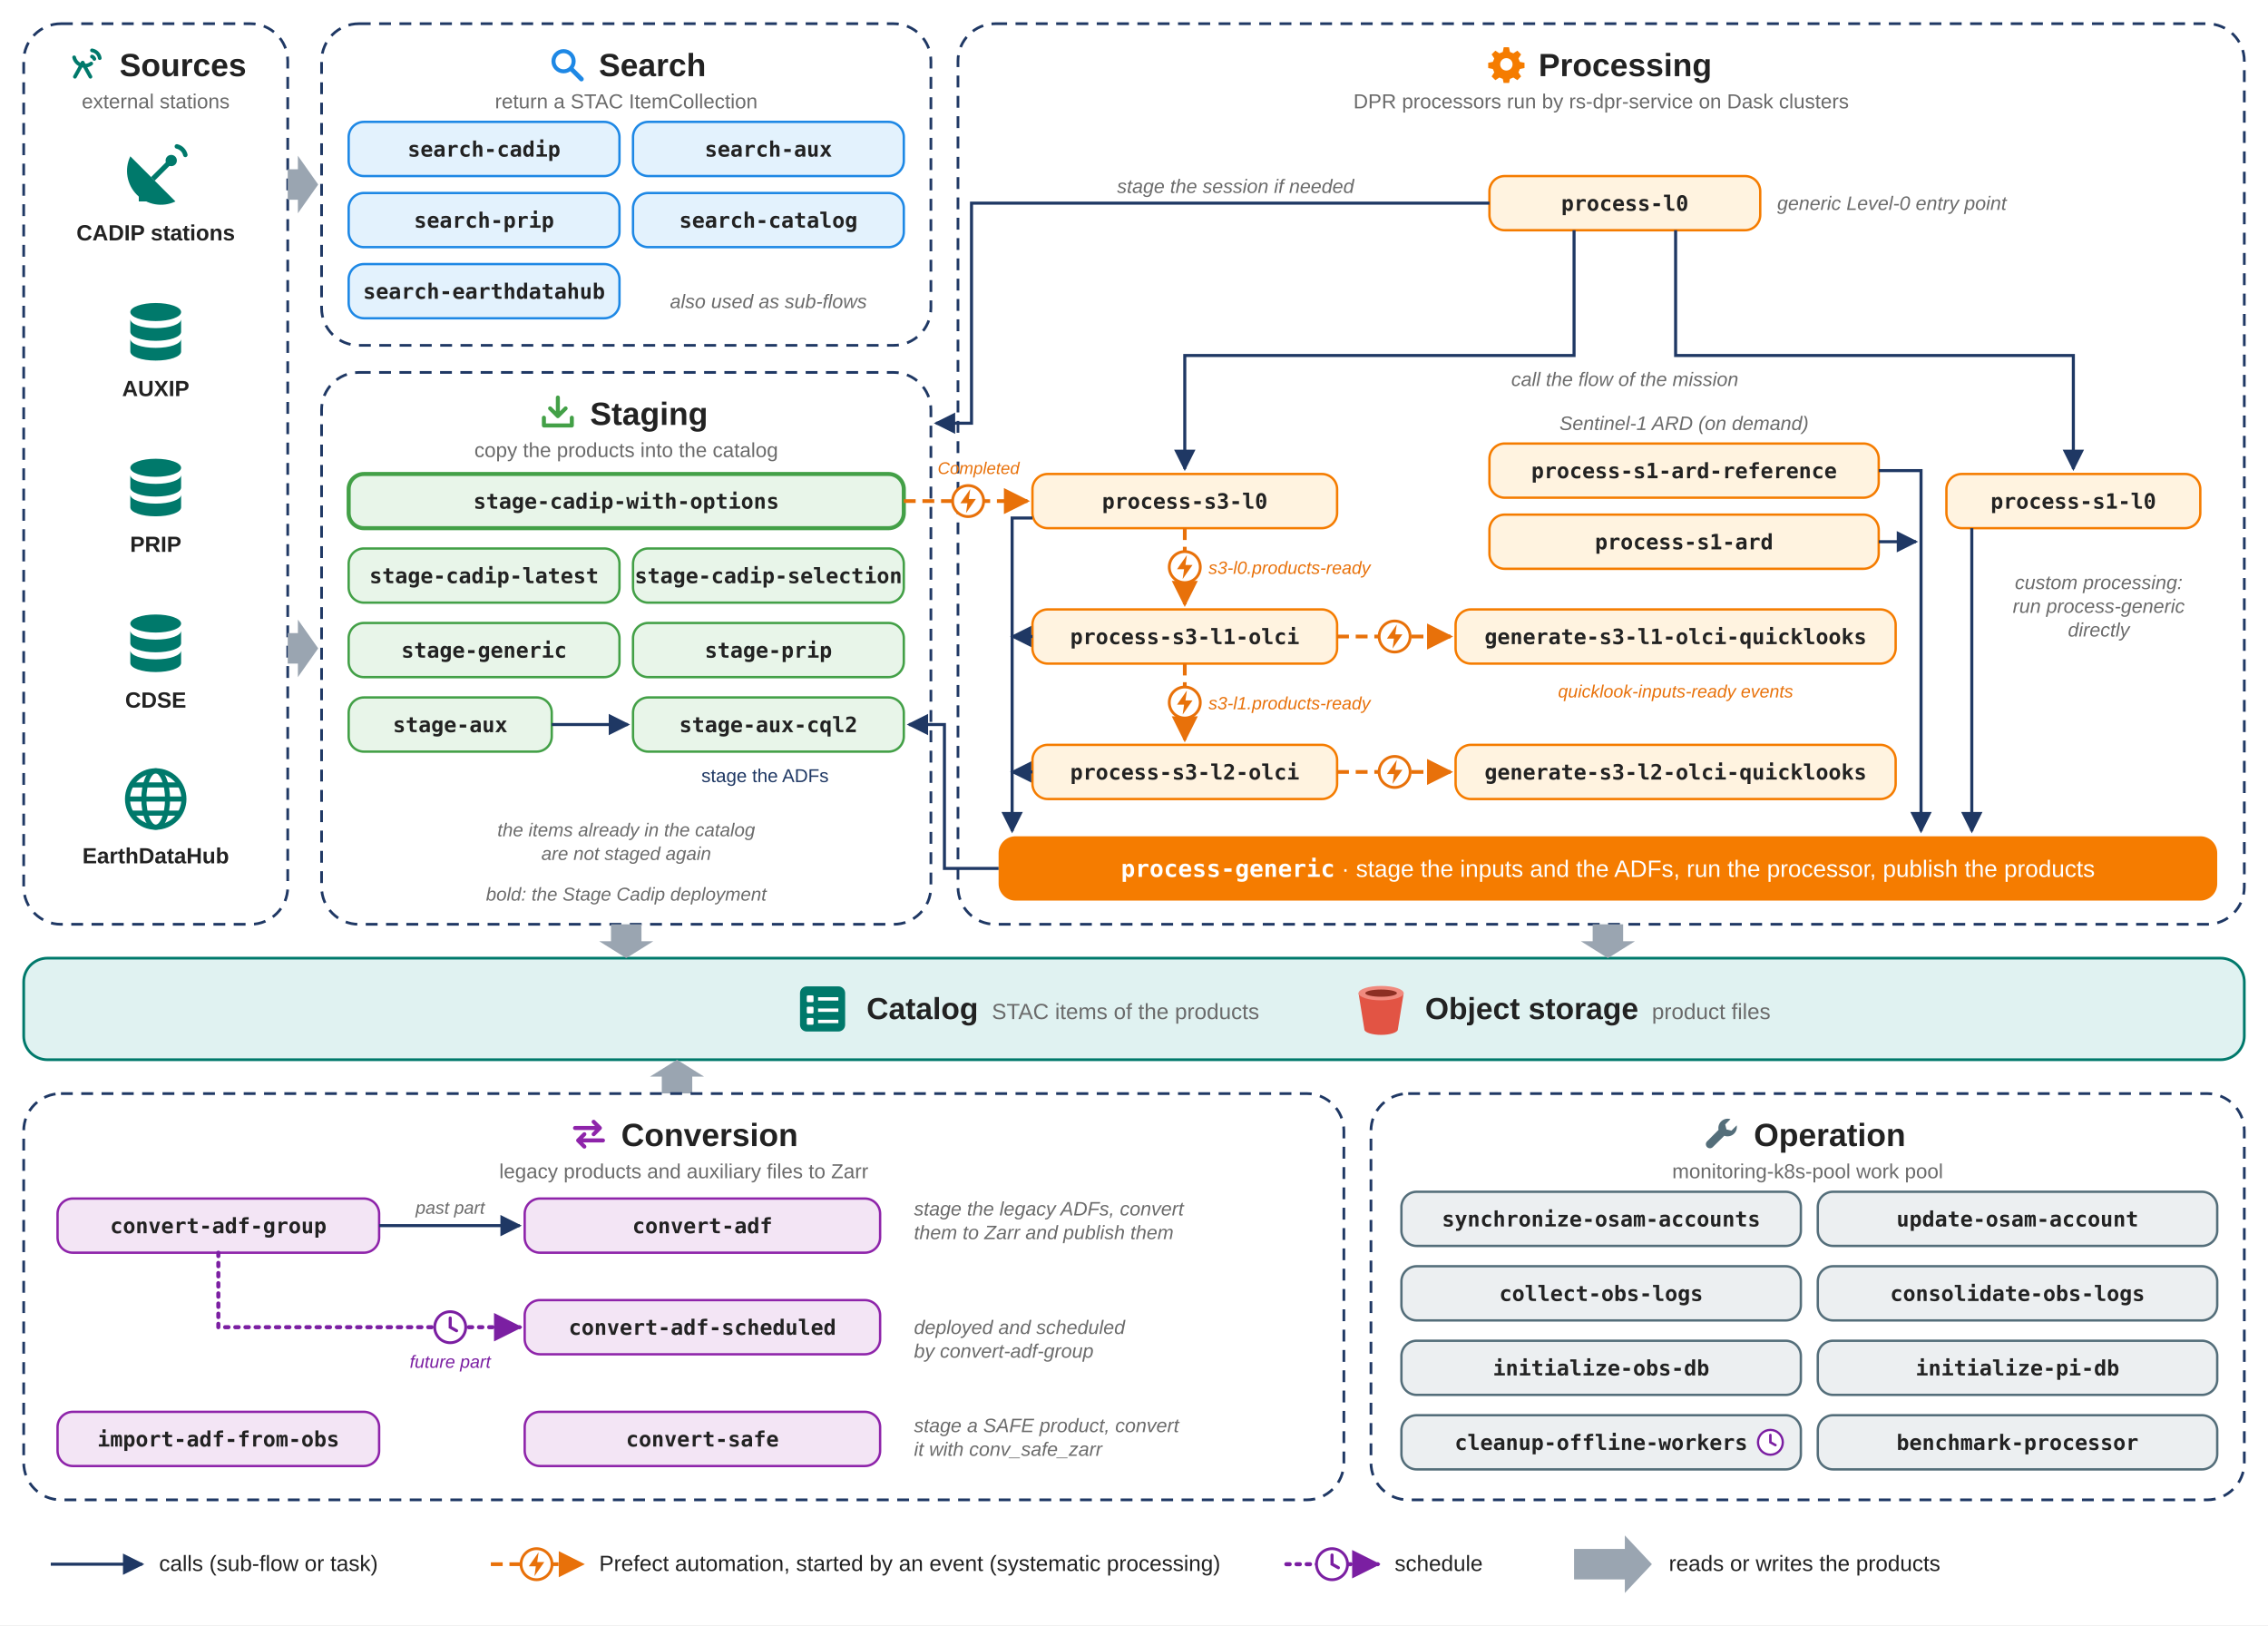
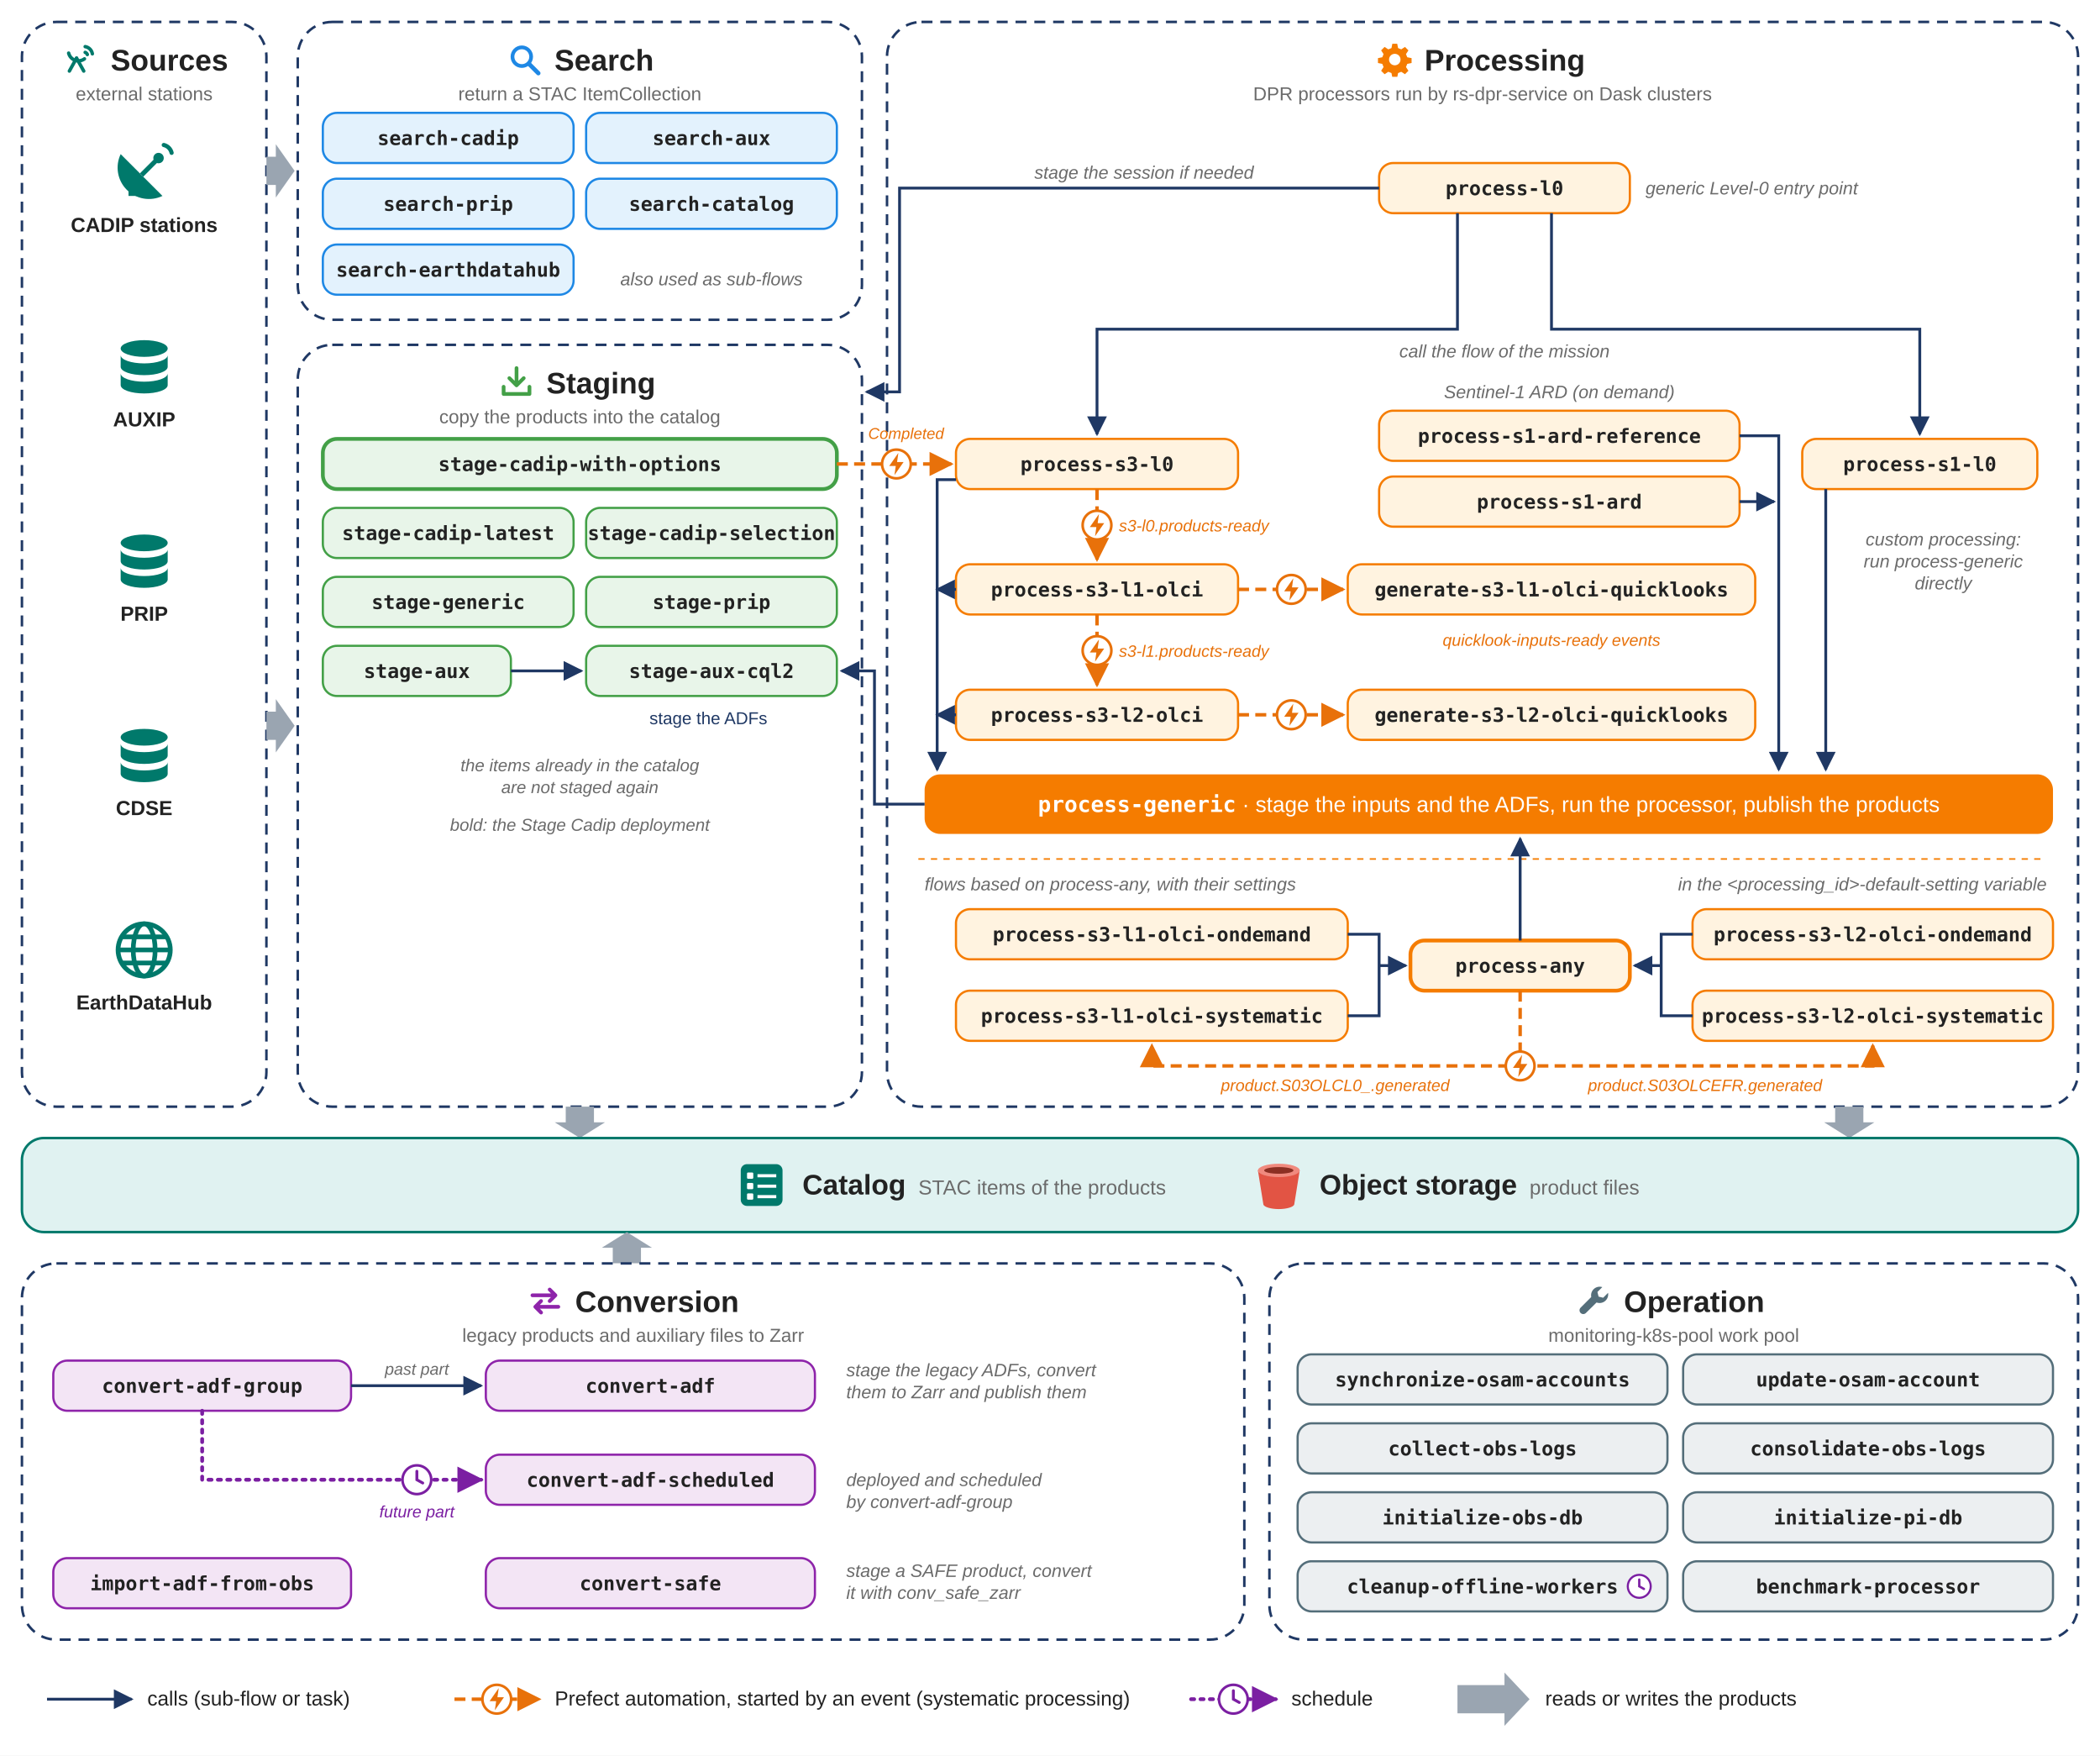
- <svg xmlns="http://www.w3.org/2000/svg" viewBox="0 0 1340 960" width="1340" height="960" font-family="Arial, Helvetica, sans-serif">
+ <svg xmlns="http://www.w3.org/2000/svg" viewBox="0 0 1340 1120" width="1340" height="1120" font-family="Arial, Helvetica, sans-serif">
  <defs>
    <marker id="arrow-call" viewBox="0 0 10 10" refX="9" refY="5" markerWidth="7" markerHeight="7" orient="auto-start-reverse">
      <path d="M0 0L10 5L0 10z" fill="#1F3864" />
    </marker>
    <marker id="arrow-automation" viewBox="0 0 10 10" refX="9" refY="5" markerWidth="7" markerHeight="7" orient="auto-start-reverse">
      <path d="M0 0L10 5L0 10z" fill="#E8710A" />
    </marker>
    <marker id="arrow-schedule" viewBox="0 0 10 10" refX="9" refY="5" markerWidth="7" markerHeight="7" orient="auto-start-reverse">
      <path d="M0 0L10 5L0 10z" fill="#7B1FA2" />
    </marker>
    <marker id="arrow-data" viewBox="0 0 10 10" refX="9" refY="5" markerWidth="7" markerHeight="7" orient="auto-start-reverse">
      <path d="M0 0L10 5L0 10z" fill="#9AA5B1" />
    </marker>
    <symbol id="i-search" viewBox="0 0 24 24">
      <circle cx="10" cy="10" r="6.5" fill="none" stroke="currentColor" stroke-width="2.6" />
      <path d="M15 15l6.5 6.5" stroke="currentColor" stroke-width="3" stroke-linecap="round" />
    </symbol>
    <symbol id="i-staging" viewBox="0 0 24 24">
      <g fill="none" stroke="currentColor" stroke-width="2.6" stroke-linecap="round" stroke-linejoin="round">
        <path d="M12 2v12M7 9l5 5 5-5" />
        <path d="M3 15v5h18v-5" />
      </g>
    </symbol>
    <symbol id="i-processing" viewBox="0 0 24 24">
      <path fill="currentColor" d="M10.3 1h3.4l.6 3 2.2.9 2.6-1.7 2.4 2.4-1.7 2.6.9 2.2 3 .6v3.4l-3 .6-.9 2.2 1.7 2.6-2.4 2.4-2.6-1.7-2.2.9-.6 3h-3.4l-.6-3-2.2-.9-2.6 1.7-2.4-2.4 1.7-2.6-.9-2.2-3-.6v-3.4l3-.6.9-2.2-1.7-2.6 2.4-2.4 2.6 1.7 2.2-.9zM12 8a4 4 0 1 0 0 8 4 4 0 0 0 0-8z" />
    </symbol>
    <symbol id="i-conversion" viewBox="0 0 24 24">
      <g fill="none" stroke="currentColor" stroke-width="2.6" stroke-linecap="round" stroke-linejoin="round">
        <path d="M3 8h16M15 4l4 4-4 4" />
        <path d="M21 16H5M9 12l-4 4 4 4" />
      </g>
    </symbol>
    <symbol id="i-operation" viewBox="0 0 24 24">
      <path fill="currentColor" d="M21.7 6.3l-3.4 3.4-3.2-.8-.8-3.2 3.4-3.4A6 6 0 0 0 10 9.2L2.6 16.6a2.6 2.6 0 0 0 3.7 3.7L13.7 13a6 6 0 0 0 8-6.7z" />
    </symbol>
    <symbol id="i-sources" viewBox="0 0 24 24">
      <g fill="none" stroke="currentColor" stroke-width="2.4" stroke-linecap="round">
        <path d="M4 20l5-9" />
        <path d="M14 20l-5-9" />
        <path d="M3.5 7.5a7 7 0 0 0 11 4" />
        <path d="M15 3a6 6 0 0 1 5 5M15 7a2.5 2.5 0 0 1 1.5 1.5" />
      </g>
    </symbol>
    <symbol id="dish" viewBox="0 0 24 24">
      <path fill="#00796B" d="M3 5a12 12 0 0 0 16 16z" />
      <path d="M11 13l6-6" stroke="#00796B" stroke-width="1.8" />
      <circle cx="17.5" cy="6.5" r="2" fill="#00796B" />
      <path d="M6 20h9l-3-4" fill="none" stroke="#00796B" stroke-width="2" stroke-linejoin="round" />
      <g fill="none" stroke="#00796B" stroke-width="1.6" stroke-linecap="round">
        <path d="M19.5 1.5a4 4 0 0 1 3 3" />
      </g>
    </symbol>
    <symbol id="station" viewBox="0 0 24 24">
      <g fill="currentColor">
        <ellipse cx="12" cy="5" rx="9" ry="3.2" />
        <path d="M3 7.5c0 1.8 4 3.2 9 3.2s9-1.4 9-3.2V12c0 1.8-4 3.2-9 3.2S3 13.8 3 12z" />
        <path d="M3 14.5c0 1.8 4 3.2 9 3.2s9-1.4 9-3.2V19c0 1.8-4 3.2-9 3.2S3 20.8 3 19z" />
      </g>
    </symbol>
    <symbol id="globe" viewBox="0 0 24 24">
      <g fill="none" stroke="currentColor" stroke-width="1.8">
        <circle cx="12" cy="12" r="10" />
        <ellipse cx="12" cy="12" rx="4.2" ry="10" />
        <path d="M2 12h20M3.5 7h17M3.5 17h17" />
      </g>
    </symbol>
    <symbol id="catalog" viewBox="0 0 24 24">
      <rect x="2" y="2" width="20" height="20" rx="3" fill="#00796B" />
      <g fill="#FFFFFF">
        <rect x="5" y="6" width="3" height="3" rx=".5" />
        <rect x="5" y="11" width="3" height="3" rx=".5" />
        <rect x="5" y="16" width="3" height="3" rx=".5" />
        <rect x="10" y="6.8" width="9" height="1.5" />
        <rect x="10" y="11.8" width="9" height="1.5" />
        <rect x="10" y="16.8" width="9" height="1.5" />
      </g>
    </symbol>
    <symbol id="bucket" viewBox="0 0 24 24">
      <path fill="#E25444" d="M2 5h20l-2.6 16.2c-.2 1.3-3.6 2.3-7.4 2.3s-7.2-1-7.4-2.3z" />
      <ellipse cx="12" cy="5" rx="10" ry="3.2" fill="#F08A7E" />
      <ellipse cx="12" cy="5" rx="7" ry="1.6" fill="#8C2F23" />
    </symbol>
    <symbol id="bolt" viewBox="0 0 24 24">
      <circle cx="12" cy="12" r="11" fill="#FFFFFF" stroke="#E8710A" stroke-width="2" />
      <path fill="#E8710A" d="M13.5 3.5L6.5 13.5h5l-1 7 7-10h-5z" />
    </symbol>
    <symbol id="clock" viewBox="0 0 24 24">
      <circle cx="12" cy="12" r="11" fill="#FFFFFF" stroke="#7B1FA2" stroke-width="2" />
      <path d="M12 5.5V12l4.5 2.5" fill="none" stroke="#7B1FA2" stroke-width="2.2" stroke-linecap="round" />
    </symbol>
  </defs>
-   <rect width="1340" height="960" fill="#FFFFFF" />
-   <rect x="14" y="14" width="156" height="532" rx="22" fill="#FFFFFF" stroke="#1F3864" stroke-width="1.6" stroke-dasharray="7 5" />
+   <rect width="1340" height="1120" fill="#FFFFFF" />
+   <rect x="14" y="14" width="156" height="692" rx="22" fill="#FFFFFF" stroke="#1F3864" stroke-width="1.6" stroke-dasharray="7 5" />
  <use href="#i-sources" x="40.6" y="27" width="22" height="22" color="#00796B" />
  <text x="70.6" y="45" font-size="19" font-weight="bold" fill="#222222">Sources</text>
  <text x="92.0" y="64" text-anchor="middle" font-size="12" fill="#6B6B6B">external stations</text>
-   <use href="#dish" x="72" y="84" width="40" height="40" />
-   <text x="92" y="142" text-anchor="middle" font-size="13" font-weight="bold" fill="#222222">CADIP stations</text>
-   <use href="#station" x="72" y="176" width="40" height="40" color="#00796B" />
-   <text x="92" y="234" text-anchor="middle" font-size="13" font-weight="bold" fill="#222222">AUXIP</text>
-   <use href="#station" x="72" y="268" width="40" height="40" color="#00796B" />
-   <text x="92" y="326" text-anchor="middle" font-size="13" font-weight="bold" fill="#222222">PRIP</text>
-   <use href="#station" x="72" y="360" width="40" height="40" color="#00796B" />
-   <text x="92" y="418" text-anchor="middle" font-size="13" font-weight="bold" fill="#222222">CDSE</text>
-   <use href="#globe" x="72" y="452" width="40" height="40" color="#00796B" />
-   <text x="92" y="510" text-anchor="middle" font-size="13" font-weight="bold" fill="#222222">EarthDataHub</text>
+   <use href="#dish" x="72" y="90" width="40" height="40" />
+   <text x="92" y="148" text-anchor="middle" font-size="13" font-weight="bold" fill="#222222">CADIP stations</text>
+   <use href="#station" x="72" y="214" width="40" height="40" color="#00796B" />
+   <text x="92" y="272" text-anchor="middle" font-size="13" font-weight="bold" fill="#222222">AUXIP</text>
+   <use href="#station" x="72" y="338" width="40" height="40" color="#00796B" />
+   <text x="92" y="396" text-anchor="middle" font-size="13" font-weight="bold" fill="#222222">PRIP</text>
+   <use href="#station" x="72" y="462" width="40" height="40" color="#00796B" />
+   <text x="92" y="520" text-anchor="middle" font-size="13" font-weight="bold" fill="#222222">CDSE</text>
+   <use href="#globe" x="72" y="586" width="40" height="40" color="#00796B" />
+   <text x="92" y="644" text-anchor="middle" font-size="13" font-weight="bold" fill="#222222">EarthDataHub</text>
  <path d="M170 100h6v-8l12 17-12 17v-8h-6z" fill="#9AA5B1" />
-   <path d="M170 374h6v-8l12 17-12 17v-8h-6z" fill="#9AA5B1" />
+   <path d="M170 454h6v-8l12 17-12 17v-8h-6z" fill="#9AA5B1" />
  <rect x="190" y="14" width="360" height="190" rx="22" fill="#FFFFFF" stroke="#1F3864" stroke-width="1.6" stroke-dasharray="7 5" />
  <use href="#i-search" x="323.8" y="27" width="22" height="22" color="#1E88E5" />
  <text x="353.8" y="45" font-size="19" font-weight="bold" fill="#222222">Search</text>
  <text x="370.0" y="64" text-anchor="middle" font-size="12" fill="#6B6B6B">return a STAC ItemCollection</text>
  <rect x="206" y="72" width="160" height="32" rx="9" fill="#E3F2FD" stroke="#1E88E5" stroke-width="1.4" />
  <text x="286.0" y="92.5" text-anchor="middle" font-family="'DejaVu Sans Mono', Consolas, Menlo, monospace" font-size="12.5" font-weight="bold" fill="#222222">search-cadip</text>
  <rect x="206" y="114" width="160" height="32" rx="9" fill="#E3F2FD" stroke="#1E88E5" stroke-width="1.4" />
  <text x="286.0" y="134.5" text-anchor="middle" font-family="'DejaVu Sans Mono', Consolas, Menlo, monospace" font-size="12.5" font-weight="bold" fill="#222222">search-prip</text>
  <rect x="206" y="156" width="160" height="32" rx="9" fill="#E3F2FD" stroke="#1E88E5" stroke-width="1.4" />
  <text x="286.0" y="176.5" text-anchor="middle" font-family="'DejaVu Sans Mono', Consolas, Menlo, monospace" font-size="12.5" font-weight="bold" fill="#222222">search-earthdatahub</text>
  <rect x="374" y="72" width="160" height="32" rx="9" fill="#E3F2FD" stroke="#1E88E5" stroke-width="1.4" />
  <text x="454.0" y="92.5" text-anchor="middle" font-family="'DejaVu Sans Mono', Consolas, Menlo, monospace" font-size="12.5" font-weight="bold" fill="#222222">search-aux</text>
  <rect x="374" y="114" width="160" height="32" rx="9" fill="#E3F2FD" stroke="#1E88E5" stroke-width="1.4" />
  <text x="454.0" y="134.5" text-anchor="middle" font-family="'DejaVu Sans Mono', Consolas, Menlo, monospace" font-size="12.5" font-weight="bold" fill="#222222">search-catalog</text>
  <text x="454" y="182" text-anchor="middle" font-size="11.5" fill="#6B6B6B" font-style="italic">also used as sub-flows</text>
-   <rect x="190" y="220" width="360" height="326" rx="22" fill="#FFFFFF" stroke="#1F3864" stroke-width="1.6" stroke-dasharray="7 5" />
+   <rect x="190" y="220" width="360" height="486" rx="22" fill="#FFFFFF" stroke="#1F3864" stroke-width="1.6" stroke-dasharray="7 5" />
  <use href="#i-staging" x="318.6" y="233" width="22" height="22" color="#43A047" />
  <text x="348.6" y="251" font-size="19" font-weight="bold" fill="#222222">Staging</text>
  <text x="370.0" y="270" text-anchor="middle" font-size="12" fill="#6B6B6B">copy the products into the catalog</text>
  <rect x="206" y="280" width="328" height="32" rx="9" fill="#E8F5E9" stroke="#43A047" stroke-width="2.4" />
  <text x="370.0" y="300.5" text-anchor="middle" font-family="'DejaVu Sans Mono', Consolas, Menlo, monospace" font-size="12.5" font-weight="bold" fill="#222222">stage-cadip-with-options</text>
  <rect x="206" y="324" width="160" height="32" rx="9" fill="#E8F5E9" stroke="#43A047" stroke-width="1.4" />
  <text x="286.0" y="344.5" text-anchor="middle" font-family="'DejaVu Sans Mono', Consolas, Menlo, monospace" font-size="12.5" font-weight="bold" fill="#222222">stage-cadip-latest</text>
  <rect x="374" y="324" width="160" height="32" rx="9" fill="#E8F5E9" stroke="#43A047" stroke-width="1.4" />
  <text x="454.0" y="344.5" text-anchor="middle" font-family="'DejaVu Sans Mono', Consolas, Menlo, monospace" font-size="12.5" font-weight="bold" fill="#222222">stage-cadip-selection</text>
  <rect x="206" y="368" width="160" height="32" rx="9" fill="#E8F5E9" stroke="#43A047" stroke-width="1.4" />
  <text x="286.0" y="388.5" text-anchor="middle" font-family="'DejaVu Sans Mono', Consolas, Menlo, monospace" font-size="12.5" font-weight="bold" fill="#222222">stage-generic</text>
  <rect x="374" y="368" width="160" height="32" rx="9" fill="#E8F5E9" stroke="#43A047" stroke-width="1.4" />
  <text x="454.0" y="388.5" text-anchor="middle" font-family="'DejaVu Sans Mono', Consolas, Menlo, monospace" font-size="12.5" font-weight="bold" fill="#222222">stage-prip</text>
  <rect x="206" y="412" width="120" height="32" rx="9" fill="#E8F5E9" stroke="#43A047" stroke-width="1.4" />
  <text x="266.0" y="432.5" text-anchor="middle" font-family="'DejaVu Sans Mono', Consolas, Menlo, monospace" font-size="12.5" font-weight="bold" fill="#222222">stage-aux</text>
  <rect x="374" y="412" width="160" height="32" rx="9" fill="#E8F5E9" stroke="#43A047" stroke-width="1.4" />
  <text x="454.0" y="432.5" text-anchor="middle" font-family="'DejaVu Sans Mono', Consolas, Menlo, monospace" font-size="12.5" font-weight="bold" fill="#222222">stage-aux-cql2</text>
  <path d="M326 428H371" fill="none" stroke="#1F3864" stroke-width="1.8" marker-end="url(#arrow-call)" />
-   <text x="370" y="494" text-anchor="middle" font-size="11" fill="#6B6B6B" font-style="italic">the items already in the catalog</text>
-   <text x="370" y="508" text-anchor="middle" font-size="11" fill="#6B6B6B" font-style="italic">are not staged again</text>
-   <text x="370" y="532" text-anchor="middle" font-size="11" fill="#6B6B6B" font-style="italic">bold: the Stage Cadip deployment</text>
-   <rect x="566" y="14" width="760" height="532" rx="22" fill="#FFFFFF" stroke="#1F3864" stroke-width="1.6" stroke-dasharray="7 5" />
+   <text x="370" y="492" text-anchor="middle" font-size="11" fill="#6B6B6B" font-style="italic">the items already in the catalog</text>
+   <text x="370" y="506" text-anchor="middle" font-size="11" fill="#6B6B6B" font-style="italic">are not staged again</text>
+   <text x="370" y="530" text-anchor="middle" font-size="11" fill="#6B6B6B" font-style="italic">bold: the Stage Cadip deployment</text>
+   <rect x="566" y="14" width="760" height="692" rx="22" fill="#FFFFFF" stroke="#1F3864" stroke-width="1.6" stroke-dasharray="7 5" />
  <use href="#i-processing" x="879.0" y="27" width="22" height="22" color="#F57C00" />
  <text x="909.0" y="45" font-size="19" font-weight="bold" fill="#222222">Processing</text>
  <text x="946.0" y="64" text-anchor="middle" font-size="12" fill="#6B6B6B">DPR processors run by rs-dpr-service on Dask clusters</text>
  <rect x="880" y="104" width="160" height="32" rx="9" fill="#FFF3E0" stroke="#F57C00" stroke-width="1.4" />
  <text x="960.0" y="124.5" text-anchor="middle" font-family="'DejaVu Sans Mono', Consolas, Menlo, monospace" font-size="12.5" font-weight="bold" fill="#222222">process-l0</text>
  <text x="1050" y="124" text-anchor="start" font-size="11.5" fill="#6B6B6B" font-style="italic">generic Level-0 entry point</text>
  <rect x="610" y="280" width="180" height="32" rx="9" fill="#FFF3E0" stroke="#F57C00" stroke-width="1.4" />
  <text x="700.0" y="300.5" text-anchor="middle" font-family="'DejaVu Sans Mono', Consolas, Menlo, monospace" font-size="12.5" font-weight="bold" fill="#222222">process-s3-l0</text>
  <rect x="610" y="360" width="180" height="32" rx="9" fill="#FFF3E0" stroke="#F57C00" stroke-width="1.4" />
  <text x="700.0" y="380.5" text-anchor="middle" font-family="'DejaVu Sans Mono', Consolas, Menlo, monospace" font-size="12.5" font-weight="bold" fill="#222222">process-s3-l1-olci</text>
  <rect x="610" y="440" width="180" height="32" rx="9" fill="#FFF3E0" stroke="#F57C00" stroke-width="1.4" />
  <text x="700.0" y="460.5" text-anchor="middle" font-family="'DejaVu Sans Mono', Consolas, Menlo, monospace" font-size="12.5" font-weight="bold" fill="#222222">process-s3-l2-olci</text>
  <rect x="860" y="360" width="260" height="32" rx="9" fill="#FFF3E0" stroke="#F57C00" stroke-width="1.4" />
  <text x="990.0" y="380.5" text-anchor="middle" font-family="'DejaVu Sans Mono', Consolas, Menlo, monospace" font-size="12.5" font-weight="bold" fill="#222222">generate-s3-l1-olci-quicklooks</text>
  <rect x="860" y="440" width="260" height="32" rx="9" fill="#FFF3E0" stroke="#F57C00" stroke-width="1.4" />
  <text x="990.0" y="460.5" text-anchor="middle" font-family="'DejaVu Sans Mono', Consolas, Menlo, monospace" font-size="12.5" font-weight="bold" fill="#222222">generate-s3-l2-olci-quicklooks</text>
  <rect x="1150" y="280" width="150" height="32" rx="9" fill="#FFF3E0" stroke="#F57C00" stroke-width="1.4" />
  <text x="1225.0" y="300.5" text-anchor="middle" font-family="'DejaVu Sans Mono', Consolas, Menlo, monospace" font-size="12.5" font-weight="bold" fill="#222222">process-s1-l0</text>
  <text x="995" y="254" text-anchor="middle" font-size="11.5" fill="#6B6B6B" font-style="italic">Sentinel-1 ARD (on demand)</text>
  <rect x="880" y="262" width="230" height="32" rx="9" fill="#FFF3E0" stroke="#F57C00" stroke-width="1.4" />
  <text x="995.0" y="282.5" text-anchor="middle" font-family="'DejaVu Sans Mono', Consolas, Menlo, monospace" font-size="12.5" font-weight="bold" fill="#222222">process-s1-ard-reference</text>
  <rect x="880" y="304" width="230" height="32" rx="9" fill="#FFF3E0" stroke="#F57C00" stroke-width="1.4" />
  <text x="995.0" y="324.5" text-anchor="middle" font-family="'DejaVu Sans Mono', Consolas, Menlo, monospace" font-size="12.5" font-weight="bold" fill="#222222">process-s1-ard</text>
  <path d="M1110 278H1135V491" fill="none" stroke="#1F3864" stroke-width="1.8" marker-end="url(#arrow-call)" />
  <path d="M1110 320H1132" fill="none" stroke="#1F3864" stroke-width="1.8" marker-end="url(#arrow-call)" />
  <text x="1240" y="348" text-anchor="middle" font-size="11.5" fill="#6B6B6B" font-style="italic">custom processing:</text>
  <text x="1240" y="362" text-anchor="middle" font-size="11.5" fill="#6B6B6B" font-style="italic">run process-generic</text>
  <text x="1240" y="376" text-anchor="middle" font-size="11.5" fill="#6B6B6B" font-style="italic">directly</text>
  <rect x="590" y="494" width="720" height="38" rx="10" fill="#F57C00" />
  <text x="950" y="518" text-anchor="middle" font-size="14" fill="#FFFFFF">
    <tspan font-family="'DejaVu Sans Mono', Consolas, Menlo, monospace" font-weight="bold">process-generic</tspan>  ·  stage the inputs and the ADFs, run the processor, publish the products</text>
  <path d="M880 120H574V250H553" fill="none" stroke="#1F3864" stroke-width="1.8" marker-end="url(#arrow-call)" />
  <text x="730" y="114" text-anchor="middle" font-size="11.5" fill="#6B6B6B" font-style="italic">stage the session if needed</text>
  <path d="M930 136V210H700V277" fill="none" stroke="#1F3864" stroke-width="1.8" marker-end="url(#arrow-call)" />
  <path d="M990 136V210H1225V277" fill="none" stroke="#1F3864" stroke-width="1.8" marker-end="url(#arrow-call)" />
  <text x="960" y="228" text-anchor="middle" font-size="11.5" fill="#6B6B6B" font-style="italic">call the flow of the mission</text>
  <path d="M610 306H598V491" fill="none" stroke="#1F3864" stroke-width="1.8" marker-end="url(#arrow-call)" />
  <path d="M610 376H598" fill="none" stroke="#1F3864" stroke-width="1.8" marker-end="url(#arrow-call)" />
  <path d="M610 456H598" fill="none" stroke="#1F3864" stroke-width="1.8" marker-end="url(#arrow-call)" />
  <path d="M1165 312V491" fill="none" stroke="#1F3864" stroke-width="1.8" marker-end="url(#arrow-call)" />
  <path d="M590 513H558V428H537" fill="none" stroke="#1F3864" stroke-width="1.8" marker-end="url(#arrow-call)" />
  <text x="452" y="462" text-anchor="middle" font-size="11" fill="#1F3864">stage the ADFs</text>
  <path d="M534 296H607" fill="none" stroke="#E8710A" stroke-width="2.2" stroke-dasharray="7 4" marker-end="url(#arrow-automation)" />
  <use href="#bolt" x="562.0" y="286.0" width="20" height="20" />
  <text x="554" y="280" text-anchor="start" font-size="10" fill="#E8710A" font-style="italic">Completed</text>
  <path d="M700 312V357" fill="none" stroke="#E8710A" stroke-width="2.2" stroke-dasharray="7 4" marker-end="url(#arrow-automation)" />
  <use href="#bolt" x="690.0" y="325.0" width="20" height="20" />
  <text x="714" y="339" text-anchor="start" font-size="10.5" fill="#E8710A" font-style="italic">s3-l0.products-ready</text>
  <path d="M700 392V437" fill="none" stroke="#E8710A" stroke-width="2.2" stroke-dasharray="7 4" marker-end="url(#arrow-automation)" />
  <use href="#bolt" x="690.0" y="405.0" width="20" height="20" />
  <text x="714" y="419" text-anchor="start" font-size="10.5" fill="#E8710A" font-style="italic">s3-l1.products-ready</text>
  <path d="M790 376H857" fill="none" stroke="#E8710A" stroke-width="2.2" stroke-dasharray="7 4" marker-end="url(#arrow-automation)" />
  <use href="#bolt" x="814.0" y="366.0" width="20" height="20" />
  <path d="M790 456H857" fill="none" stroke="#E8710A" stroke-width="2.2" stroke-dasharray="7 4" marker-end="url(#arrow-automation)" />
  <use href="#bolt" x="814.0" y="446.0" width="20" height="20" />
  <text x="990" y="412" text-anchor="middle" font-size="10.5" fill="#E8710A" font-style="italic">quicklook-inputs-ready events</text>
-   <rect x="14" y="566" width="1312" height="60" rx="14" fill="#E0F2F1" stroke="#00796B" stroke-width="1.6" />
-   <use href="#catalog" x="470" y="580" width="32" height="32" />
-   <text x="512" y="602" font-size="18" font-weight="bold" fill="#222222">Catalog</text>
-   <text x="586" y="602" text-anchor="start" font-size="13" fill="#6B6B6B">STAC items of the products</text>
-   <use href="#bucket" x="800" y="580" width="32" height="32" />
-   <text x="842" y="602" font-size="18" font-weight="bold" fill="#222222">Object storage</text>
-   <text x="976" y="602" text-anchor="start" font-size="13" fill="#6B6B6B">product files</text>
-   <path d="M361 546V556h-7l16 10l16 -10h-7V546z" fill="#9AA5B1" />
-   <path d="M941 546V556h-7l16 10l16 -10h-7V546z" fill="#9AA5B1" />
-   <path d="M391 646V636h-7l16 -10l16 10h-7V646z" fill="#9AA5B1" />
-   <rect x="14" y="646" width="780" height="240" rx="22" fill="#FFFFFF" stroke="#1F3864" stroke-width="1.6" stroke-dasharray="7 5" />
-   <use href="#i-conversion" x="337.0" y="659" width="22" height="22" color="#8E24AA" />
-   <text x="367.0" y="677" font-size="19" font-weight="bold" fill="#222222">Conversion</text>
-   <text x="404.0" y="696" text-anchor="middle" font-size="12" fill="#6B6B6B">legacy products and auxiliary files to Zarr</text>
-   <rect x="34" y="708" width="190" height="32" rx="9" fill="#F3E5F5" stroke="#8E24AA" stroke-width="1.4" />
-   <text x="129.0" y="728.5" text-anchor="middle" font-family="'DejaVu Sans Mono', Consolas, Menlo, monospace" font-size="12.5" font-weight="bold" fill="#222222">convert-adf-group</text>
-   <rect x="310" y="708" width="210" height="32" rx="9" fill="#F3E5F5" stroke="#8E24AA" stroke-width="1.4" />
-   <text x="415.0" y="728.5" text-anchor="middle" font-family="'DejaVu Sans Mono', Consolas, Menlo, monospace" font-size="12.5" font-weight="bold" fill="#222222">convert-adf</text>
-   <rect x="310" y="768" width="210" height="32" rx="9" fill="#F3E5F5" stroke="#8E24AA" stroke-width="1.4" />
-   <text x="415.0" y="788.5" text-anchor="middle" font-family="'DejaVu Sans Mono', Consolas, Menlo, monospace" font-size="12.5" font-weight="bold" fill="#222222">convert-adf-scheduled</text>
-   <rect x="34" y="834" width="190" height="32" rx="9" fill="#F3E5F5" stroke="#8E24AA" stroke-width="1.4" />
-   <text x="129.0" y="854.5" text-anchor="middle" font-family="'DejaVu Sans Mono', Consolas, Menlo, monospace" font-size="12.5" font-weight="bold" fill="#222222">import-adf-from-obs</text>
-   <rect x="310" y="834" width="210" height="32" rx="9" fill="#F3E5F5" stroke="#8E24AA" stroke-width="1.4" />
-   <text x="415.0" y="854.5" text-anchor="middle" font-family="'DejaVu Sans Mono', Consolas, Menlo, monospace" font-size="12.5" font-weight="bold" fill="#222222">convert-safe</text>
-   <path d="M224 724H307" fill="none" stroke="#1F3864" stroke-width="1.8" marker-end="url(#arrow-call)" />
-   <text x="266" y="717" text-anchor="middle" font-size="10.5" fill="#6B6B6B" font-style="italic">past part</text>
-   <path d="M129 740V784H307" fill="none" stroke="#7B1FA2" stroke-width="2.4" stroke-dasharray="2 4" stroke-linecap="round" marker-end="url(#arrow-schedule)" />
-   <use href="#clock" x="256.0" y="774.0" width="20" height="20" />
-   <text x="266" y="808" text-anchor="middle" font-size="10.5" fill="#7B1FA2" font-style="italic">future part</text>
-   <text x="540" y="718" text-anchor="start" font-size="11.5" fill="#6B6B6B" font-style="italic">stage the legacy ADFs, convert</text>
-   <text x="540" y="732" text-anchor="start" font-size="11.5" fill="#6B6B6B" font-style="italic">them to Zarr and publish them</text>
-   <text x="540" y="788" text-anchor="start" font-size="11.5" fill="#6B6B6B" font-style="italic">deployed and scheduled</text>
-   <text x="540" y="802" text-anchor="start" font-size="11.5" fill="#6B6B6B" font-style="italic">by convert-adf-group</text>
-   <text x="540" y="846" text-anchor="start" font-size="11.5" fill="#6B6B6B" font-style="italic">stage a SAFE product, convert</text>
-   <text x="540" y="860" text-anchor="start" font-size="11.5" fill="#6B6B6B" font-style="italic">it with conv_safe_zarr</text>
-   <rect x="810" y="646" width="516" height="240" rx="22" fill="#FFFFFF" stroke="#1F3864" stroke-width="1.6" stroke-dasharray="7 5" />
-   <use href="#i-operation" x="1006.2" y="659" width="22" height="22" color="#546E7A" />
-   <text x="1036.2" y="677" font-size="19" font-weight="bold" fill="#222222">Operation</text>
-   <text x="1068.0" y="696" text-anchor="middle" font-size="12" fill="#6B6B6B">monitoring-k8s-pool work pool</text>
-   <rect x="828" y="704" width="236" height="32" rx="9" fill="#ECEFF1" stroke="#546E7A" stroke-width="1.4" />
-   <text x="946.0" y="724.5" text-anchor="middle" font-family="'DejaVu Sans Mono', Consolas, Menlo, monospace" font-size="12.5" font-weight="bold" fill="#222222">synchronize-osam-accounts</text>
-   <rect x="1074" y="704" width="236" height="32" rx="9" fill="#ECEFF1" stroke="#546E7A" stroke-width="1.4" />
-   <text x="1192.0" y="724.5" text-anchor="middle" font-family="'DejaVu Sans Mono', Consolas, Menlo, monospace" font-size="12.5" font-weight="bold" fill="#222222">update-osam-account</text>
-   <rect x="828" y="748" width="236" height="32" rx="9" fill="#ECEFF1" stroke="#546E7A" stroke-width="1.4" />
-   <text x="946.0" y="768.5" text-anchor="middle" font-family="'DejaVu Sans Mono', Consolas, Menlo, monospace" font-size="12.5" font-weight="bold" fill="#222222">collect-obs-logs</text>
-   <rect x="1074" y="748" width="236" height="32" rx="9" fill="#ECEFF1" stroke="#546E7A" stroke-width="1.4" />
-   <text x="1192.0" y="768.5" text-anchor="middle" font-family="'DejaVu Sans Mono', Consolas, Menlo, monospace" font-size="12.5" font-weight="bold" fill="#222222">consolidate-obs-logs</text>
-   <rect x="828" y="792" width="236" height="32" rx="9" fill="#ECEFF1" stroke="#546E7A" stroke-width="1.4" />
-   <text x="946.0" y="812.5" text-anchor="middle" font-family="'DejaVu Sans Mono', Consolas, Menlo, monospace" font-size="12.5" font-weight="bold" fill="#222222">initialize-obs-db</text>
-   <rect x="1074" y="792" width="236" height="32" rx="9" fill="#ECEFF1" stroke="#546E7A" stroke-width="1.4" />
-   <text x="1192.0" y="812.5" text-anchor="middle" font-family="'DejaVu Sans Mono', Consolas, Menlo, monospace" font-size="12.5" font-weight="bold" fill="#222222">initialize-pi-db</text>
-   <rect x="828" y="836" width="236" height="32" rx="9" fill="#ECEFF1" stroke="#546E7A" stroke-width="1.4" />
-   <text x="946.0" y="856.5" text-anchor="middle" font-family="'DejaVu Sans Mono', Consolas, Menlo, monospace" font-size="12.5" font-weight="bold" fill="#222222">cleanup-offline-workers</text>
-   <rect x="1074" y="836" width="236" height="32" rx="9" fill="#ECEFF1" stroke="#546E7A" stroke-width="1.4" />
-   <text x="1192.0" y="856.5" text-anchor="middle" font-family="'DejaVu Sans Mono', Consolas, Menlo, monospace" font-size="12.5" font-weight="bold" fill="#222222">benchmark-processor</text>
-   <use href="#clock" x="1038.0" y="844.0" width="16" height="16" />
-   <path d="M30 924H84" fill="none" stroke="#1F3864" stroke-width="1.8" marker-end="url(#arrow-call)" />
-   <text x="94" y="928" text-anchor="start" font-size="13" fill="#222222">calls (sub-flow or task)</text>
-   <path d="M290 924H344" fill="none" stroke="#E8710A" stroke-width="2.2" stroke-dasharray="7 4" marker-end="url(#arrow-automation)" />
-   <use href="#bolt" x="307.0" y="914.0" width="20" height="20" />
-   <text x="354" y="928" text-anchor="start" font-size="13" fill="#222222">Prefect automation, started by an event (systematic processing)</text>
-   <path d="M760 924H814" fill="none" stroke="#7B1FA2" stroke-width="2.4" stroke-dasharray="2 4" stroke-linecap="round" marker-end="url(#arrow-schedule)" />
-   <use href="#clock" x="777.0" y="914.0" width="20" height="20" />
-   <text x="824" y="928" text-anchor="start" font-size="13" fill="#222222">schedule</text>
-   <path d="M930 915h30v-8l16 17-16 17v-8h-30z" fill="#9AA5B1" />
-   <text x="986" y="928" text-anchor="start" font-size="13" fill="#222222">reads or writes the products</text>
+   <line x1="586" y1="548" x2="1306" y2="548" stroke="#F57C00" stroke-width="1" stroke-dasharray="4 4" />
+   <text x="590" y="568" text-anchor="start" font-size="11.5" fill="#6B6B6B" font-style="italic">flows based on process-any, with their settings</text>
+   <text x="1306" y="568" text-anchor="end" font-size="11.5" fill="#6B6B6B" font-style="italic">in the &lt;processing_id&gt;-default-setting variable</text>
+   <rect x="610" y="580" width="250" height="32" rx="9" fill="#FFF3E0" stroke="#F57C00" stroke-width="1.4" />
+   <text x="735.0" y="600.5" text-anchor="middle" font-family="'DejaVu Sans Mono', Consolas, Menlo, monospace" font-size="12.5" font-weight="bold" fill="#222222">process-s3-l1-olci-ondemand</text>
+   <rect x="610" y="632" width="250" height="32" rx="9" fill="#FFF3E0" stroke="#F57C00" stroke-width="1.4" />
+   <text x="735.0" y="652.5" text-anchor="middle" font-family="'DejaVu Sans Mono', Consolas, Menlo, monospace" font-size="12.5" font-weight="bold" fill="#222222">process-s3-l1-olci-systematic</text>
+   <rect x="1080" y="580" width="230" height="32" rx="9" fill="#FFF3E0" stroke="#F57C00" stroke-width="1.4" />
+   <text x="1195.0" y="600.5" text-anchor="middle" font-family="'DejaVu Sans Mono', Consolas, Menlo, monospace" font-size="12.5" font-weight="bold" fill="#222222">process-s3-l2-olci-ondemand</text>
+   <rect x="1080" y="632" width="230" height="32" rx="9" fill="#FFF3E0" stroke="#F57C00" stroke-width="1.4" />
+   <text x="1195.0" y="652.5" text-anchor="middle" font-family="'DejaVu Sans Mono', Consolas, Menlo, monospace" font-size="12.5" font-weight="bold" fill="#222222">process-s3-l2-olci-systematic</text>
+   <rect x="900" y="600" width="140" height="32" rx="9" fill="#FFF3E0" stroke="#F57C00" stroke-width="2.4" />
+   <text x="970.0" y="620.5" text-anchor="middle" font-family="'DejaVu Sans Mono', Consolas, Menlo, monospace" font-size="12.5" font-weight="bold" fill="#222222">process-any</text>
+   <path d="M860 596H880V648H860M880 616H897" fill="none" stroke="#1F3864" stroke-width="1.8" marker-end="url(#arrow-call)" />
+   <path d="M1080 596H1060V648H1080M1060 616H1043" fill="none" stroke="#1F3864" stroke-width="1.8" marker-end="url(#arrow-call)" />
+   <path d="M970 600V535" fill="none" stroke="#1F3864" stroke-width="1.8" marker-end="url(#arrow-call)" />
+   <path d="M970 632V680H735V667" fill="none" stroke="#E8710A" stroke-width="2.2" stroke-dasharray="7 4" marker-end="url(#arrow-automation)" />
+   <path d="M970 680H1195V667" fill="none" stroke="#E8710A" stroke-width="2.2" stroke-dasharray="7 4" marker-end="url(#arrow-automation)" />
+   <use href="#bolt" x="960.0" y="670.0" width="20" height="20" />
+   <text x="852" y="696" text-anchor="middle" font-size="10.5" fill="#E8710A" font-style="italic">product.S03OLCL0_.generated</text>
+   <text x="1088" y="696" text-anchor="middle" font-size="10.5" fill="#E8710A" font-style="italic">product.S03OLCEFR.generated</text>
+   <path d="M361 706V716h-7l16 10l16 -10h-7V706z" fill="#9AA5B1" />
+   <path d="M1171 706V716h-7l16 10l16 -10h-7V706z" fill="#9AA5B1" />
+   <g transform="translate(0 160)">
+     <rect x="14" y="566" width="1312" height="60" rx="14" fill="#E0F2F1" stroke="#00796B" stroke-width="1.6" />
+     <use href="#catalog" x="470" y="580" width="32" height="32" />
+     <text x="512" y="602" font-size="18" font-weight="bold" fill="#222222">Catalog</text>
+     <text x="586" y="602" text-anchor="start" font-size="13" fill="#6B6B6B">STAC items of the products</text>
+     <use href="#bucket" x="800" y="580" width="32" height="32" />
+     <text x="842" y="602" font-size="18" font-weight="bold" fill="#222222">Object storage</text>
+     <text x="976" y="602" text-anchor="start" font-size="13" fill="#6B6B6B">product files</text>
+     <path d="M391 646V636h-7l16 -10l16 10h-7V646z" fill="#9AA5B1" />
+     <rect x="14" y="646" width="780" height="240" rx="22" fill="#FFFFFF" stroke="#1F3864" stroke-width="1.6" stroke-dasharray="7 5" />
+     <use href="#i-conversion" x="337.0" y="659" width="22" height="22" color="#8E24AA" />
+     <text x="367.0" y="677" font-size="19" font-weight="bold" fill="#222222">Conversion</text>
+     <text x="404.0" y="696" text-anchor="middle" font-size="12" fill="#6B6B6B">legacy products and auxiliary files to Zarr</text>
+     <rect x="34" y="708" width="190" height="32" rx="9" fill="#F3E5F5" stroke="#8E24AA" stroke-width="1.4" />
+     <text x="129.0" y="728.5" text-anchor="middle" font-family="'DejaVu Sans Mono', Consolas, Menlo, monospace" font-size="12.5" font-weight="bold" fill="#222222">convert-adf-group</text>
+     <rect x="310" y="708" width="210" height="32" rx="9" fill="#F3E5F5" stroke="#8E24AA" stroke-width="1.4" />
+     <text x="415.0" y="728.5" text-anchor="middle" font-family="'DejaVu Sans Mono', Consolas, Menlo, monospace" font-size="12.5" font-weight="bold" fill="#222222">convert-adf</text>
+     <rect x="310" y="768" width="210" height="32" rx="9" fill="#F3E5F5" stroke="#8E24AA" stroke-width="1.4" />
+     <text x="415.0" y="788.5" text-anchor="middle" font-family="'DejaVu Sans Mono', Consolas, Menlo, monospace" font-size="12.5" font-weight="bold" fill="#222222">convert-adf-scheduled</text>
+     <rect x="34" y="834" width="190" height="32" rx="9" fill="#F3E5F5" stroke="#8E24AA" stroke-width="1.4" />
+     <text x="129.0" y="854.5" text-anchor="middle" font-family="'DejaVu Sans Mono', Consolas, Menlo, monospace" font-size="12.5" font-weight="bold" fill="#222222">import-adf-from-obs</text>
+     <rect x="310" y="834" width="210" height="32" rx="9" fill="#F3E5F5" stroke="#8E24AA" stroke-width="1.4" />
+     <text x="415.0" y="854.5" text-anchor="middle" font-family="'DejaVu Sans Mono', Consolas, Menlo, monospace" font-size="12.5" font-weight="bold" fill="#222222">convert-safe</text>
+     <path d="M224 724H307" fill="none" stroke="#1F3864" stroke-width="1.8" marker-end="url(#arrow-call)" />
+     <text x="266" y="717" text-anchor="middle" font-size="10.5" fill="#6B6B6B" font-style="italic">past part</text>
+     <path d="M129 740V784H307" fill="none" stroke="#7B1FA2" stroke-width="2.4" stroke-dasharray="2 4" stroke-linecap="round" marker-end="url(#arrow-schedule)" />
+     <use href="#clock" x="256.0" y="774.0" width="20" height="20" />
+     <text x="266" y="808" text-anchor="middle" font-size="10.5" fill="#7B1FA2" font-style="italic">future part</text>
+     <text x="540" y="718" text-anchor="start" font-size="11.5" fill="#6B6B6B" font-style="italic">stage the legacy ADFs, convert</text>
+     <text x="540" y="732" text-anchor="start" font-size="11.5" fill="#6B6B6B" font-style="italic">them to Zarr and publish them</text>
+     <text x="540" y="788" text-anchor="start" font-size="11.5" fill="#6B6B6B" font-style="italic">deployed and scheduled</text>
+     <text x="540" y="802" text-anchor="start" font-size="11.5" fill="#6B6B6B" font-style="italic">by convert-adf-group</text>
+     <text x="540" y="846" text-anchor="start" font-size="11.5" fill="#6B6B6B" font-style="italic">stage a SAFE product, convert</text>
+     <text x="540" y="860" text-anchor="start" font-size="11.5" fill="#6B6B6B" font-style="italic">it with conv_safe_zarr</text>
+     <rect x="810" y="646" width="516" height="240" rx="22" fill="#FFFFFF" stroke="#1F3864" stroke-width="1.6" stroke-dasharray="7 5" />
+     <use href="#i-operation" x="1006.2" y="659" width="22" height="22" color="#546E7A" />
+     <text x="1036.2" y="677" font-size="19" font-weight="bold" fill="#222222">Operation</text>
+     <text x="1068.0" y="696" text-anchor="middle" font-size="12" fill="#6B6B6B">monitoring-k8s-pool work pool</text>
+     <rect x="828" y="704" width="236" height="32" rx="9" fill="#ECEFF1" stroke="#546E7A" stroke-width="1.4" />
+     <text x="946.0" y="724.5" text-anchor="middle" font-family="'DejaVu Sans Mono', Consolas, Menlo, monospace" font-size="12.5" font-weight="bold" fill="#222222">synchronize-osam-accounts</text>
+     <rect x="1074" y="704" width="236" height="32" rx="9" fill="#ECEFF1" stroke="#546E7A" stroke-width="1.4" />
+     <text x="1192.0" y="724.5" text-anchor="middle" font-family="'DejaVu Sans Mono', Consolas, Menlo, monospace" font-size="12.5" font-weight="bold" fill="#222222">update-osam-account</text>
+     <rect x="828" y="748" width="236" height="32" rx="9" fill="#ECEFF1" stroke="#546E7A" stroke-width="1.4" />
+     <text x="946.0" y="768.5" text-anchor="middle" font-family="'DejaVu Sans Mono', Consolas, Menlo, monospace" font-size="12.5" font-weight="bold" fill="#222222">collect-obs-logs</text>
+     <rect x="1074" y="748" width="236" height="32" rx="9" fill="#ECEFF1" stroke="#546E7A" stroke-width="1.4" />
+     <text x="1192.0" y="768.5" text-anchor="middle" font-family="'DejaVu Sans Mono', Consolas, Menlo, monospace" font-size="12.5" font-weight="bold" fill="#222222">consolidate-obs-logs</text>
+     <rect x="828" y="792" width="236" height="32" rx="9" fill="#ECEFF1" stroke="#546E7A" stroke-width="1.4" />
+     <text x="946.0" y="812.5" text-anchor="middle" font-family="'DejaVu Sans Mono', Consolas, Menlo, monospace" font-size="12.5" font-weight="bold" fill="#222222">initialize-obs-db</text>
+     <rect x="1074" y="792" width="236" height="32" rx="9" fill="#ECEFF1" stroke="#546E7A" stroke-width="1.4" />
+     <text x="1192.0" y="812.5" text-anchor="middle" font-family="'DejaVu Sans Mono', Consolas, Menlo, monospace" font-size="12.5" font-weight="bold" fill="#222222">initialize-pi-db</text>
+     <rect x="828" y="836" width="236" height="32" rx="9" fill="#ECEFF1" stroke="#546E7A" stroke-width="1.4" />
+     <text x="946.0" y="856.5" text-anchor="middle" font-family="'DejaVu Sans Mono', Consolas, Menlo, monospace" font-size="12.5" font-weight="bold" fill="#222222">cleanup-offline-workers</text>
+     <rect x="1074" y="836" width="236" height="32" rx="9" fill="#ECEFF1" stroke="#546E7A" stroke-width="1.4" />
+     <text x="1192.0" y="856.5" text-anchor="middle" font-family="'DejaVu Sans Mono', Consolas, Menlo, monospace" font-size="12.5" font-weight="bold" fill="#222222">benchmark-processor</text>
+     <use href="#clock" x="1038.0" y="844.0" width="16" height="16" />
+     <path d="M30 924H84" fill="none" stroke="#1F3864" stroke-width="1.8" marker-end="url(#arrow-call)" />
+     <text x="94" y="928" text-anchor="start" font-size="13" fill="#222222">calls (sub-flow or task)</text>
+     <path d="M290 924H344" fill="none" stroke="#E8710A" stroke-width="2.2" stroke-dasharray="7 4" marker-end="url(#arrow-automation)" />
+     <use href="#bolt" x="307.0" y="914.0" width="20" height="20" />
+     <text x="354" y="928" text-anchor="start" font-size="13" fill="#222222">Prefect automation, started by an event (systematic processing)</text>
+     <path d="M760 924H814" fill="none" stroke="#7B1FA2" stroke-width="2.4" stroke-dasharray="2 4" stroke-linecap="round" marker-end="url(#arrow-schedule)" />
+     <use href="#clock" x="777.0" y="914.0" width="20" height="20" />
+     <text x="824" y="928" text-anchor="start" font-size="13" fill="#222222">schedule</text>
+     <path d="M930 915h30v-8l16 17-16 17v-8h-30z" fill="#9AA5B1" />
+     <text x="986" y="928" text-anchor="start" font-size="13" fill="#222222">reads or writes the products</text>
+   </g>
</svg>
